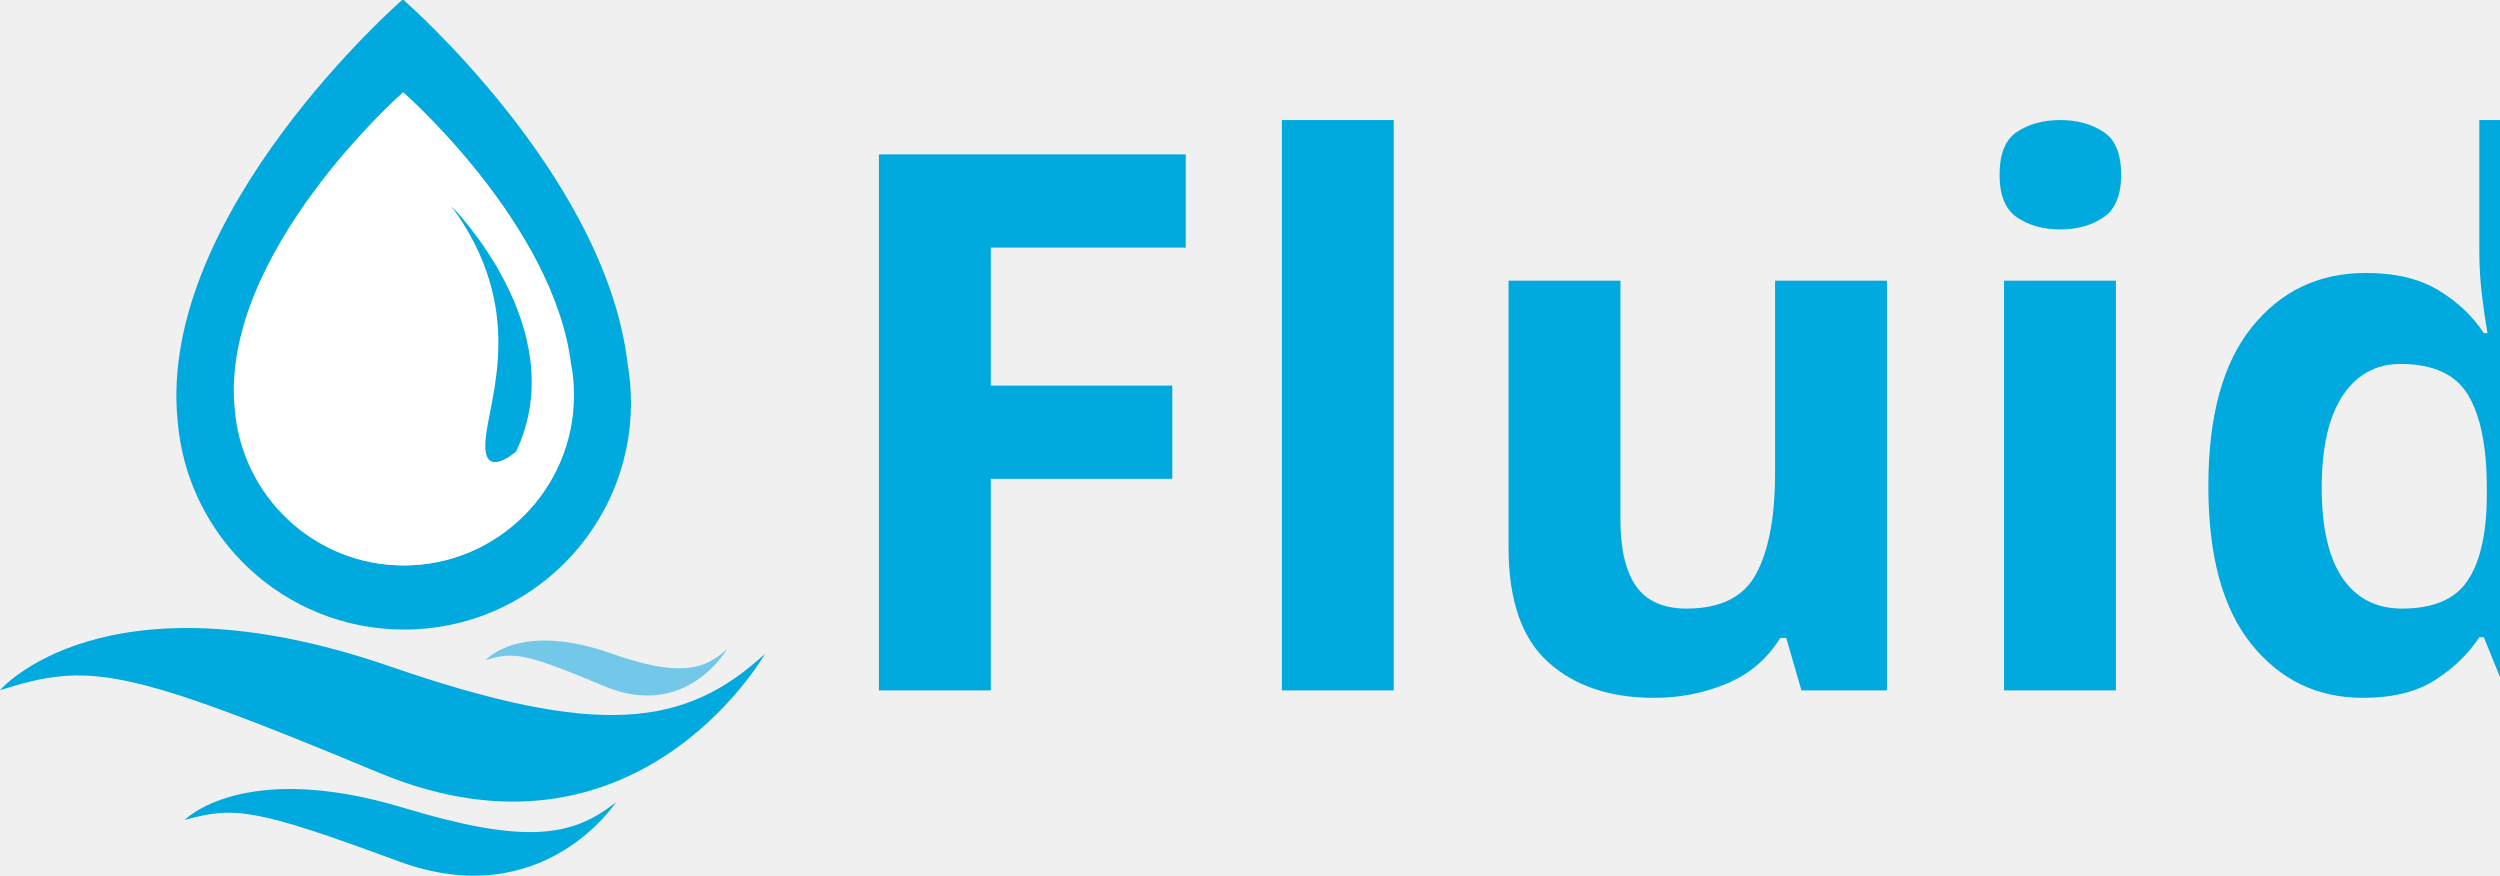
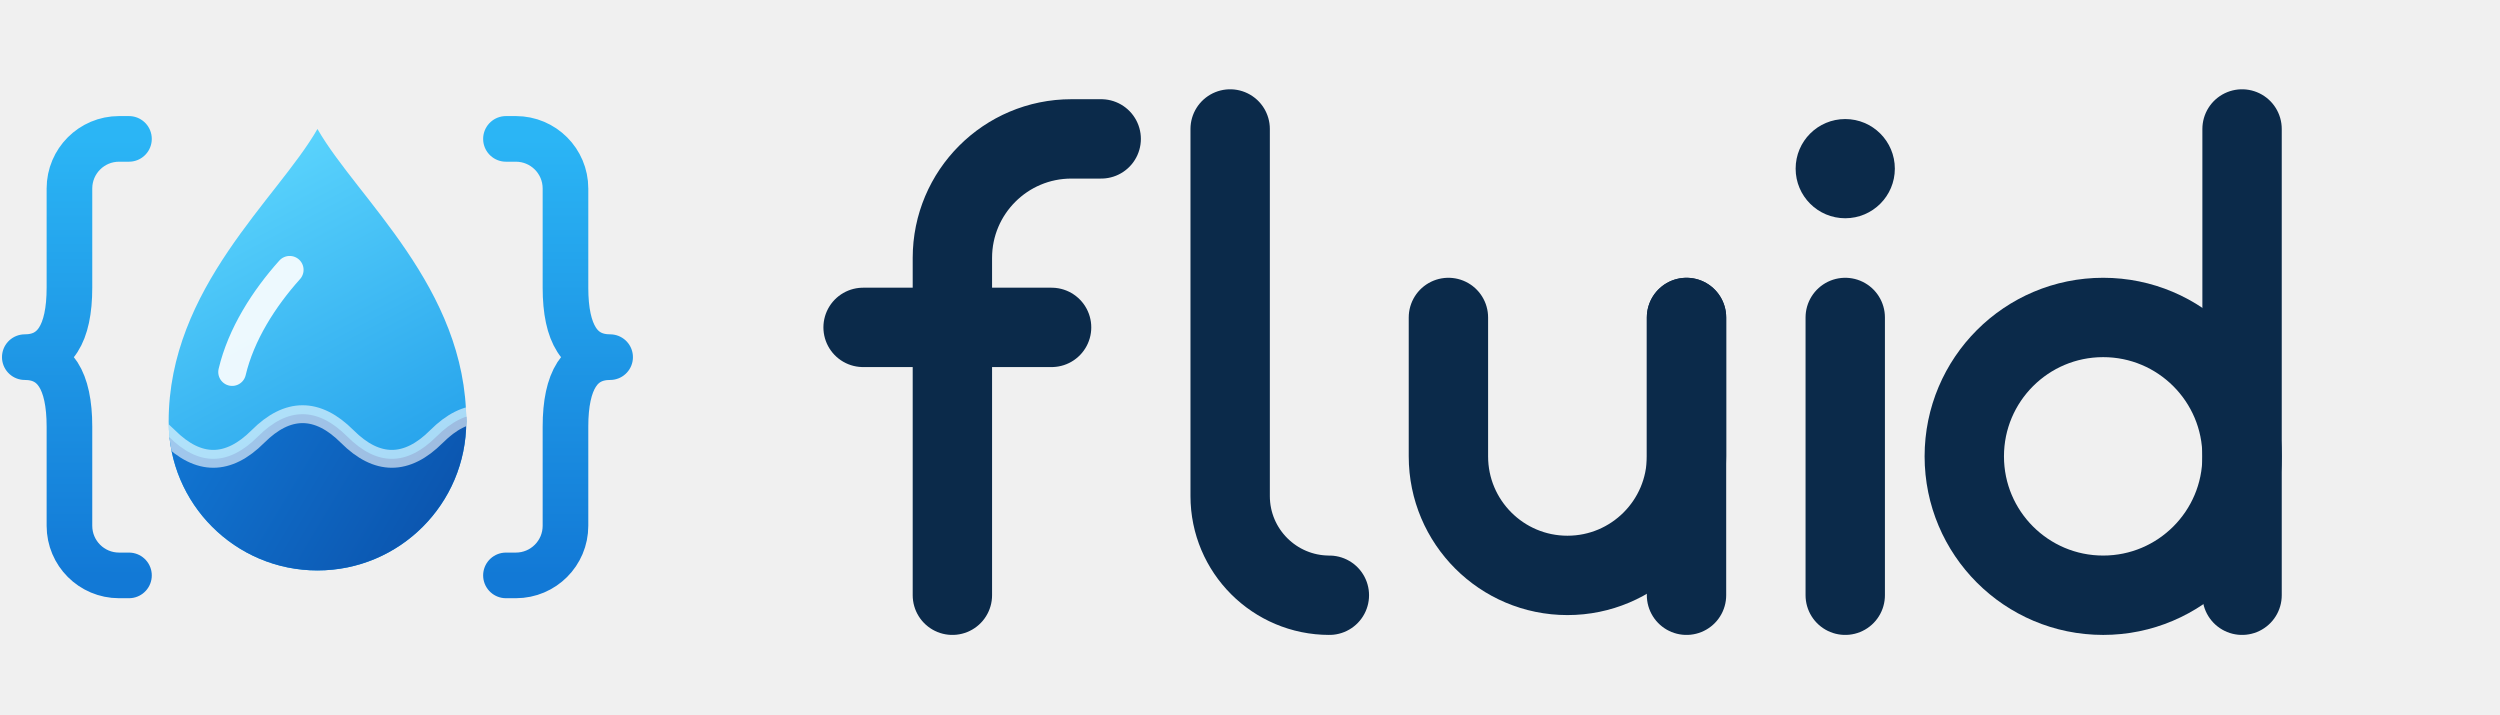
- <svg xmlns="http://www.w3.org/2000/svg" width="157.12mm" height="55.035mm" viewBox="0 0 157.12 55.035" version="1.1" id="svg4692">
-   <defs id="defs4686" />
-   <g id="layer1" transform="translate(-99.54995,-88.23201)">
-     <g data-item-type="image" data-item="Image" data-logo-item="" id="logo__item--logo_0" class="logo__item" transform="matrix(0.4790885,0,0,0.4790885,-319.5666,-114.2591)">
-       <g class="logo__item__inner" transform="matrix(0.9353079,0,0,0.9353079,854.9922,410.5)" id="g4499">
-         <g id="g4497">
-           <path style="fill:#00a9de" d="m 77.9,101.3 c 17.6,0 31.8,-14.3 31.8,-31.8 0,-2 -0.2,-3.8 -0.5,-5.7 C 106,37.5 77.8,13 77.8,13 h -0.2 c 0,0 -34.3,29.9 -31.5,58.9 1.3,16.5 15,29.4 31.8,29.4 z M 77.7,26 h 0.1 c 0,0 21.1,18.5 23.4,38.1 0.3,1.4 0.4,2.9 0.4,4.4 0,13.1 -10.7,23.8 -23.8,23.8 C 65.2,92.3 55,82.5 54.1,70.2 52.1,48.5 77.7,26 77.7,26 Z" data-part-id="logo__item--logo_0__0" id="path4485" />
-           <path style="fill:#ffffff" d="m 77.9,92.3 c 13.1,0 23.8,-10.7 23.8,-23.8 0,-1.5 -0.1,-3 -0.4,-4.4 C 98.9,44.5 77.8,26 77.8,26 h -0.1 c 0,0 -25.6,22.5 -23.5,44.2 0.9,12.3 11.1,22.1 23.7,22.1 z m 15.7,-16 c 0,0 -4.8,4.3 -4.3,-1.6 0.5,-5.9 5.9,-18.3 -4.8,-32.8 0,0 17.2,17.2 9.1,34.4 z" data-part-id="logo__item--logo_0__1" id="path4487" />
-           <path style="fill:#00a9de" d="m 89.3,74.7 c -0.5,5.9 4.3,1.6 4.3,1.6 8.1,-17.2 -9.1,-34.4 -9.1,-34.4 10.7,14.5 5.3,26.9 4.8,32.8 z" data-part-id="logo__item--logo_0__2" id="path4489" />
-           <path style="fill:#00a9de" d="m 75.7,106.4 c -39.9,-13.7 -54.5,3.4 -54.5,3.4 12.4,-3.9 17.2,-3.4 53.2,11.6 36.1,15 54.1,-16.7 54.1,-16.7 -11.2,10.3 -23.3,11.9 -52.8,1.7 z" data-part-id="logo__item--logo_0__3" id="path4491" />
-           <path style="fill:#00a9de" d="m 77.8,126.3 c -22.5,-6.8 -30.7,1.7 -30.7,1.7 7,-1.9 9.7,-1.7 30,5.8 20.3,7.5 30.5,-8.3 30.5,-8.3 -6.3,5.1 -13.2,5.8 -29.8,0.8 z" data-part-id="logo__item--logo_0__4" id="path4493" />
-           <path style="fill:#73c8ea" d="m 89.3,105.6 c 3.9,-1.2 5.4,-1.1 16.8,3.7 11.4,4.7 17.1,-5.3 17.1,-5.3 -3.5,3.3 -7.4,3.8 -16.7,0.5 -12.6,-4.3 -17.2,1.1 -17.2,1.1 z" data-part-id="logo__item--logo_0__5" id="path4495" />
-         </g>
-       </g>
+ <svg xmlns="http://www.w3.org/2000/svg" viewBox="0 0 252 72" role="img" aria-label="Fluid">
+   <g transform="translate(0 4)">
+     <defs>
+       <linearGradient id="f-drop" x1="20" y1="9" x2="44" y2="54" gradientUnits="userSpaceOnUse">
+         <stop offset="0" stop-color="#62dbff" />
+         <stop offset="1" stop-color="#1693e6" />
+       </linearGradient>
+       <linearGradient id="f-wave" x1="17" y1="36" x2="47" y2="54" gradientUnits="userSpaceOnUse">
+         <stop offset="0" stop-color="#1279d6" />
+         <stop offset="1" stop-color="#0a4fa8" />
+       </linearGradient>
+       <linearGradient id="f-brace" x1="0" y1="10" x2="0" y2="54" gradientUnits="userSpaceOnUse">
+         <stop offset="0" stop-color="#2bb5f5" />
+         <stop offset="1" stop-color="#1279d6" />
+       </linearGradient>
+       <clipPath id="f-clip">
+         <path d="M32 9C28 16 17 25 17 38.5a15 15 0 0 0 30 0C47 25 36 16 32 9Z" />
+       </clipPath>
+     </defs>
+     <g fill="none" stroke="url(#f-brace)" stroke-width="4.6" stroke-linecap="round" stroke-linejoin="round">
+       <path d="M13 10H12A5 5 0 0 0 7 15V25Q7 32 2.5 32Q7 32 7 39V49A5 5 0 0 0 12 54H13" />
+       <path d="M51 10H52A5 5 0 0 1 57 15V25Q57 32 61.5 32Q57 32 57 39V49A5 5 0 0 1 52 54H51" />
    </g>
-     <text xml:space="preserve" style="font-style:normal;font-variant:normal;font-weight:bold;font-stretch:normal;font-size:47.179px;line-height:29.487px;font-family:'Segoe UI';-inkscape-font-specification:'Segoe UI, Bold';font-variant-ligatures:normal;font-variant-caps:normal;font-variant-numeric:normal;font-feature-settings:normal;text-align:start;letter-spacing:0px;word-spacing:0px;writing-mode:lr-tb;text-anchor:start;fill:#000000;fill-opacity:1;stroke:none;stroke-width:1.179" x="150.539" y="131.623" id="text4647-4">
-       <tspan id="tspan4645-0" x="150.539" y="131.623" style="font-style:normal;font-variant:normal;font-weight:bold;font-stretch:normal;font-size:47.179px;font-family:'Segoe UI';-inkscape-font-specification:'Segoe UI, Bold';font-variant-ligatures:normal;font-variant-caps:normal;font-variant-numeric:normal;font-feature-settings:normal;text-align:start;writing-mode:lr-tb;text-anchor:start;fill:#00a9de;fill-opacity:1;stroke-width:1.179">Fluid</tspan>
-     </text>
+     <path d="M32 9C28 16 17 25 17 38.5a15 15 0 0 0 30 0C47 25 36 16 32 9Z" fill="url(#f-drop)" />
+     <g clip-path="url(#f-clip)">
+       <path d="M8 40c3-3 6-3 9 0s6 3 9 0 6-3 9 0 6 3 9 0 6-3 9 0V60H8Z" fill="url(#f-wave)" />
+       <path d="M8 40c3-3 6-3 9 0s6 3 9 0 6-3 9 0 6 3 9 0 6-3 9 0" fill="none" stroke="#fff" stroke-opacity=".6" stroke-width="1.8" stroke-linecap="round" />
+     </g>
+     <path d="M23.4 33.5c.9-3.8 3.2-7.4 5.8-10.3" fill="none" stroke="#fff" stroke-opacity=".9" stroke-width="2.8" stroke-linecap="round" />
+   </g>
+   <g transform="translate(10 0)">
+     <g fill="none" stroke="#0b2a4a" stroke-width="8" stroke-linecap="round" stroke-linejoin="round">
+       <path d="M86 60V26a12 12 0 0 1 12-12h3" />
+       <path d="M77 33h19" />
+       <path d="M114 13v37a10 10 0 0 0 10 10" />
+       <path d="M136 32v14a12 12 0 0 0 24 0V32" />
+       <path d="M160 32v28" />
+       <path d="M176 32v28" />
+       <circle cx="202" cy="46" r="14" />
+       <path d="M216 13v47" />
+     </g>
+     <circle fill="#0b2a4a" cx="176" cy="17" r="5" />
  </g>
</svg>
